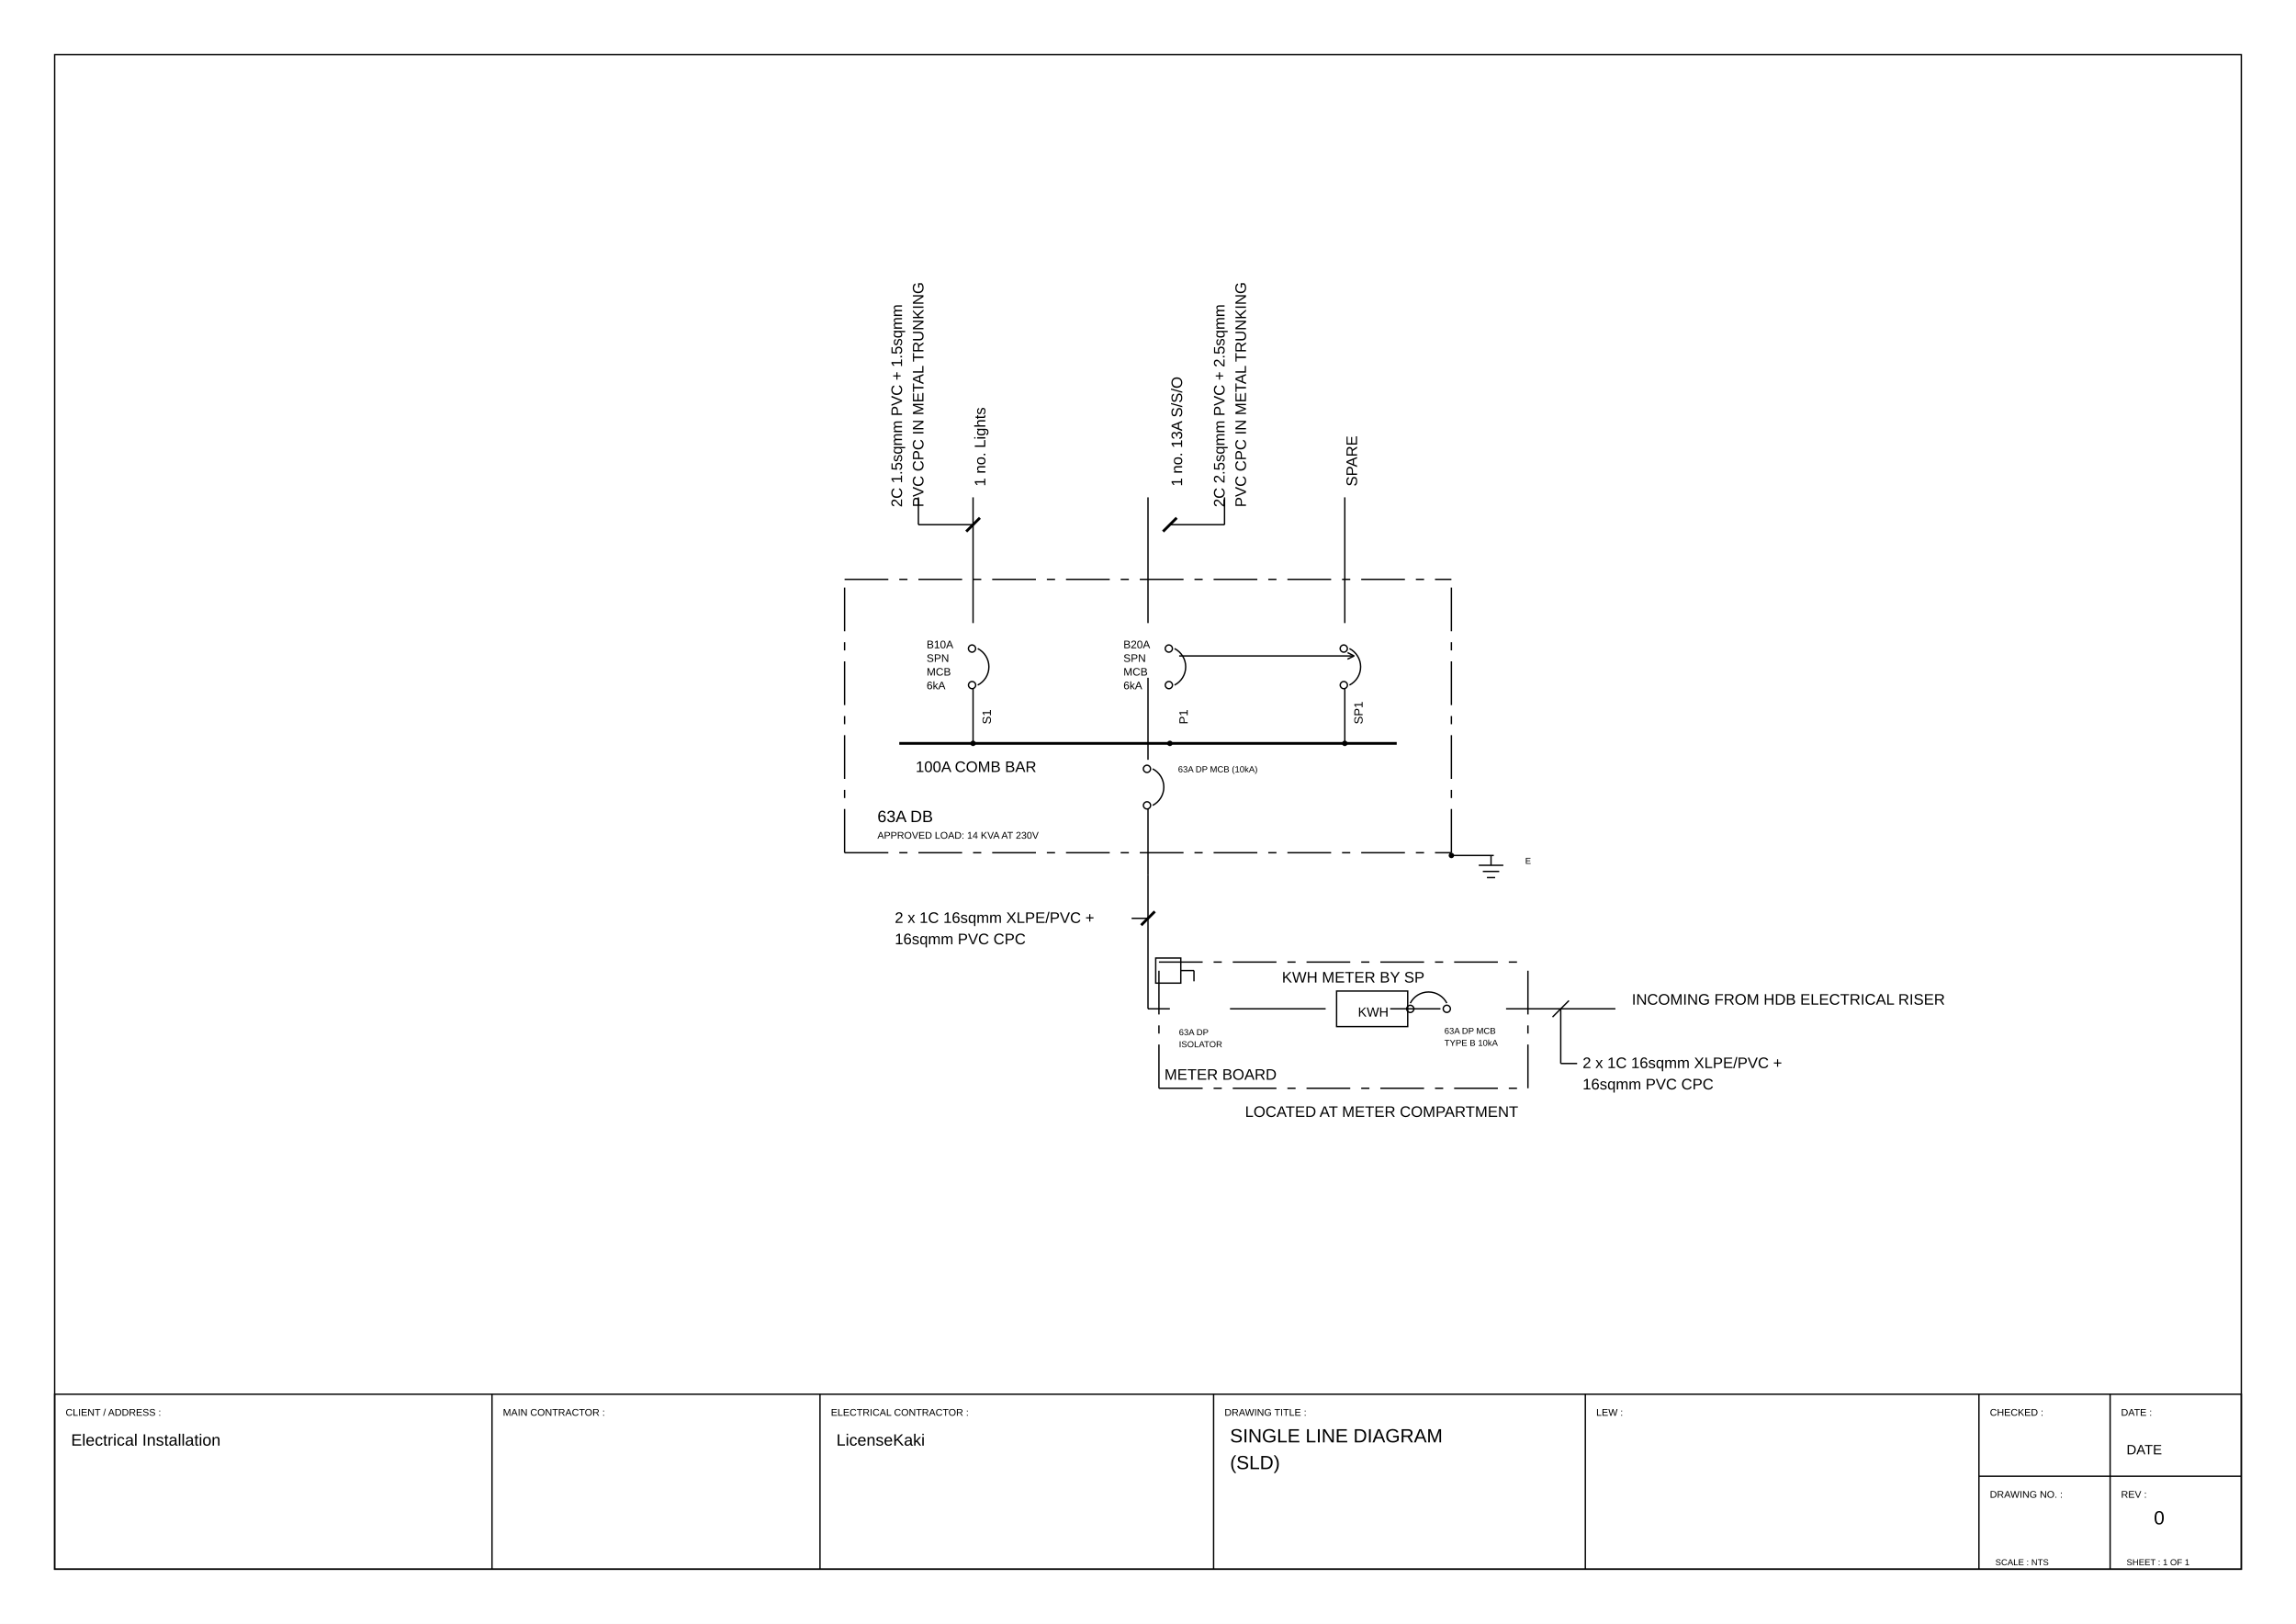
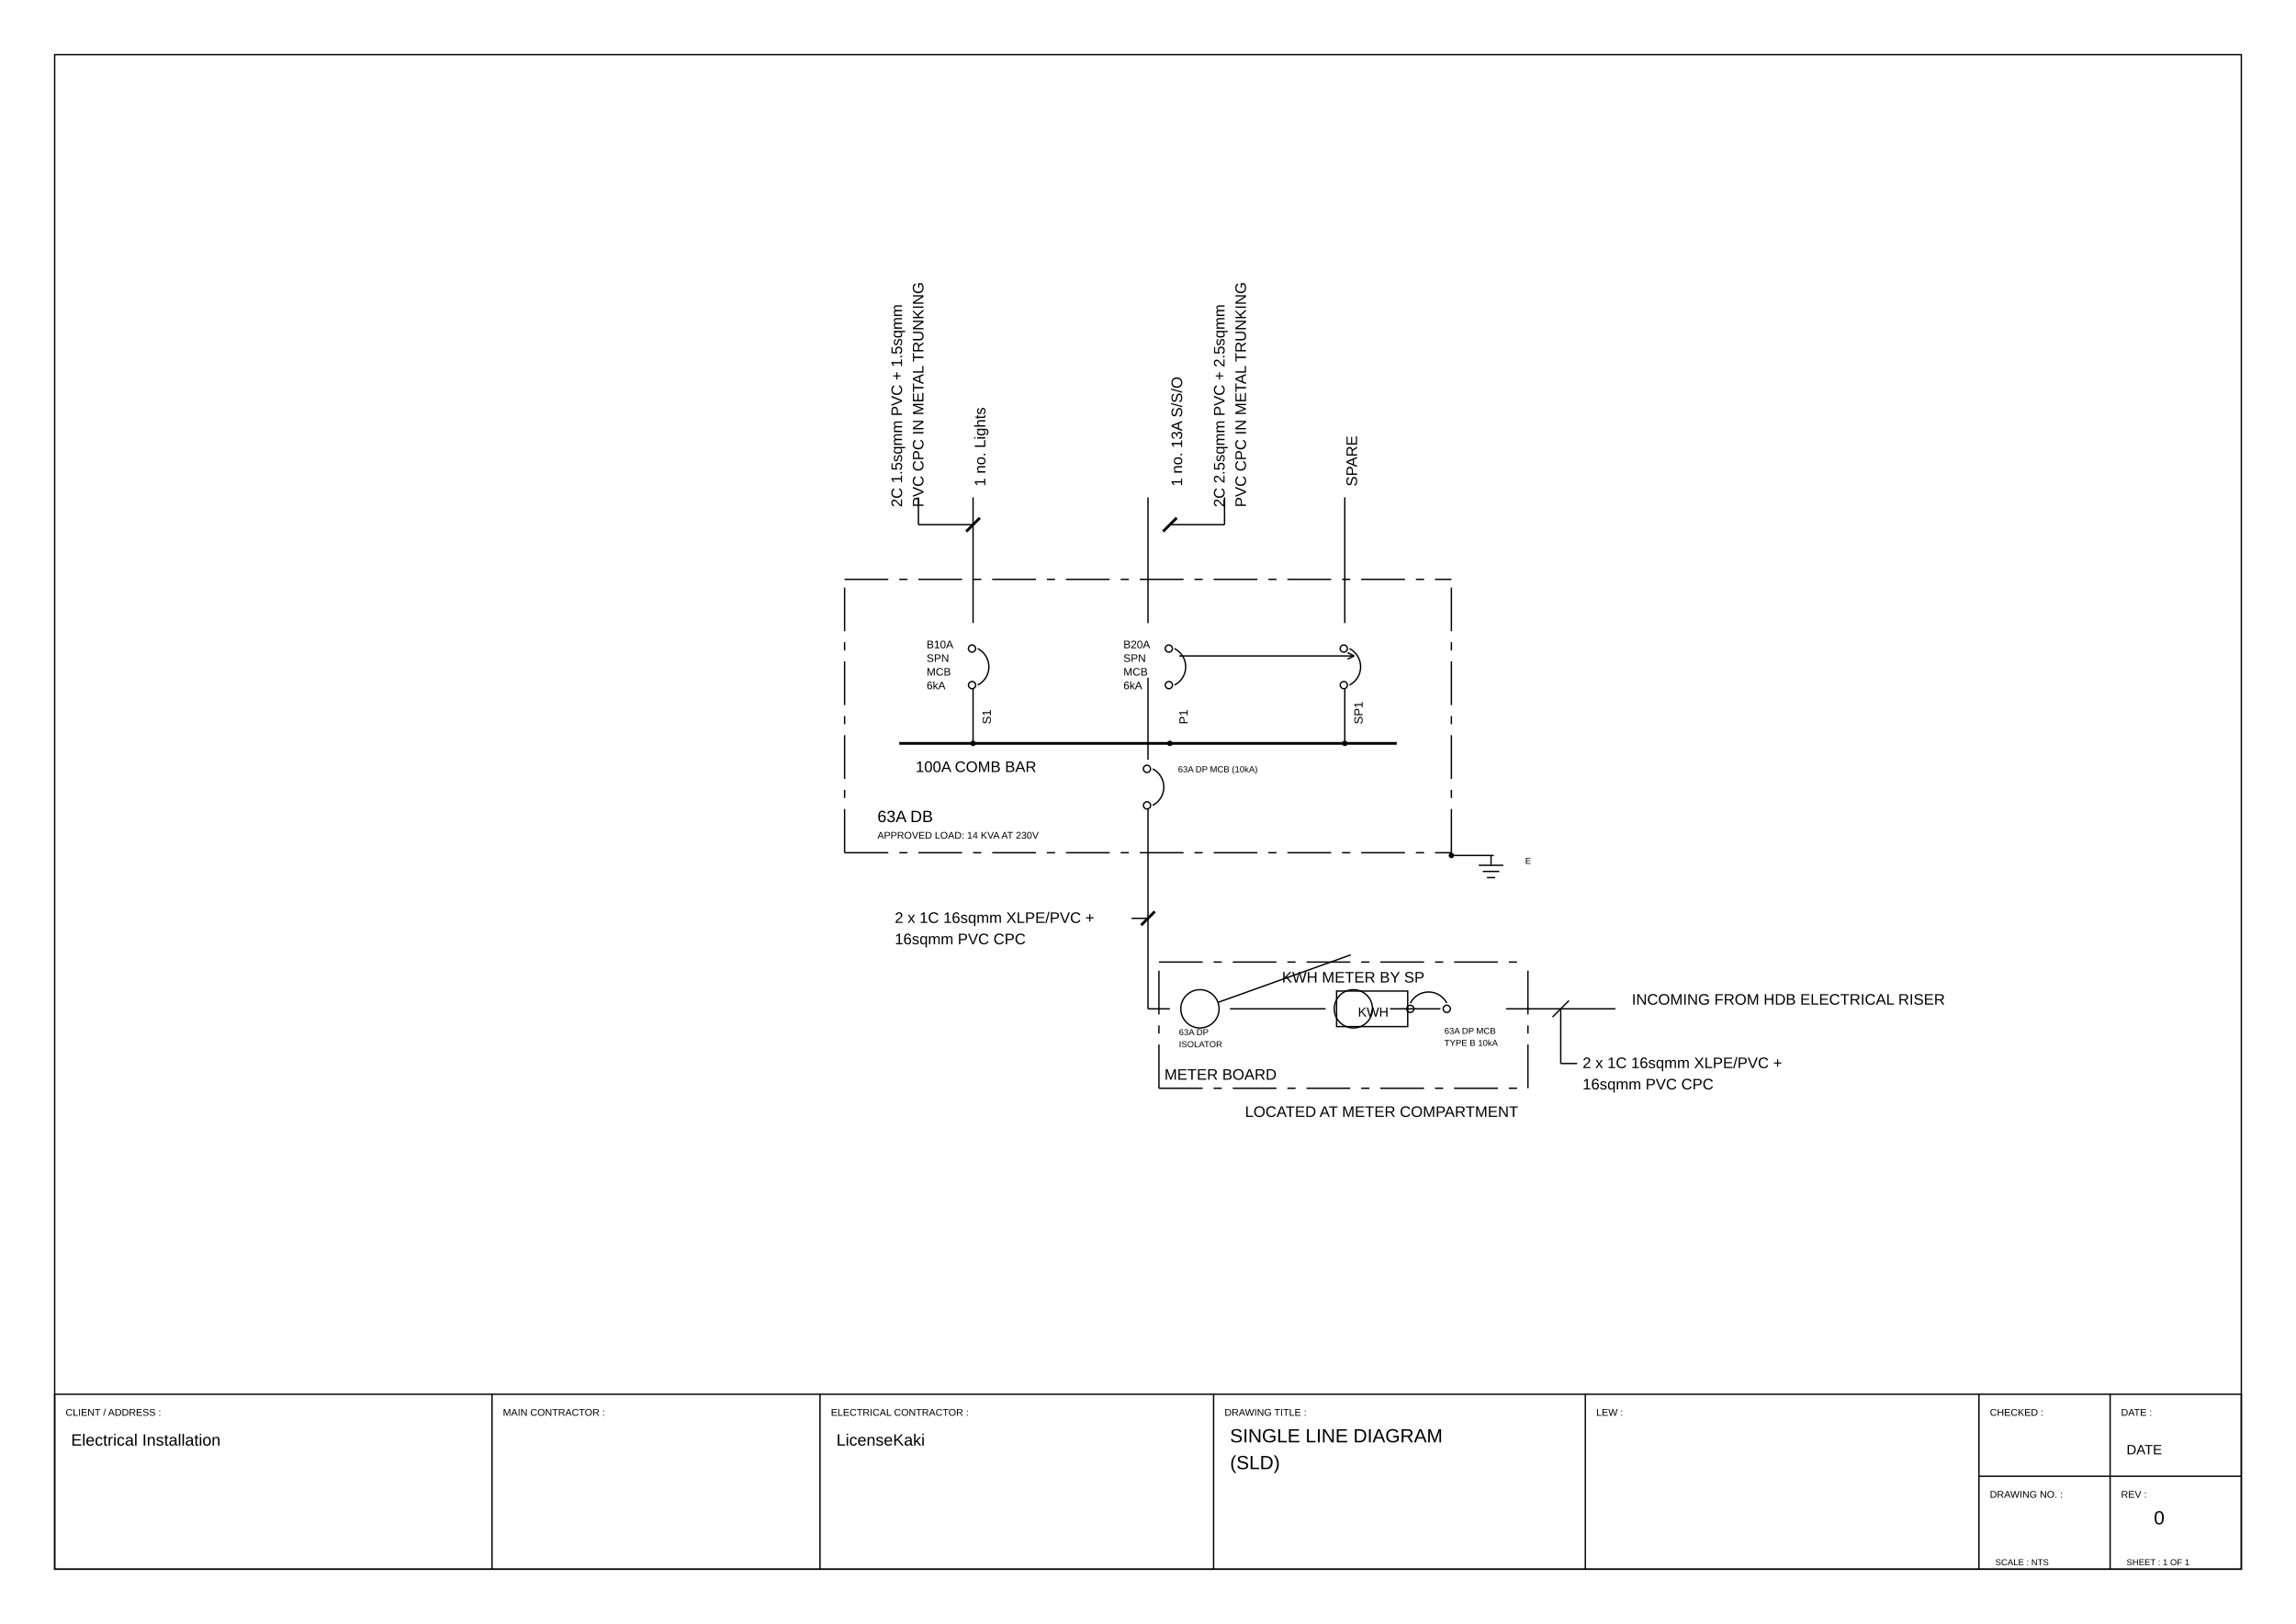
<svg xmlns="http://www.w3.org/2000/svg" viewBox="0 0 420.0 297.0" width="420.0mm" height="297.0mm">
  <rect width="420.0" height="297.0" fill="white" />
  <polygon points="10.00,287.00 410.00,287.00 410.00,10.00 10.00,10.00" stroke="#000000" stroke-width="0.25" fill="none" />
  <polygon points="10.00,287.00 410.00,287.00 410.00,255.00 10.00,255.00" stroke="#000000" stroke-width="0.25" fill="none" />
  <line x1="90.00" y1="255.00" x2="90.00" y2="287.00" stroke="#000000" stroke-width="0.25" fill="none" />
  <line x1="150.00" y1="255.00" x2="150.00" y2="287.00" stroke="#000000" stroke-width="0.25" fill="none" />
  <line x1="222.00" y1="255.00" x2="222.00" y2="287.00" stroke="#000000" stroke-width="0.25" fill="none" />
  <line x1="290.00" y1="255.00" x2="290.00" y2="287.00" stroke="#000000" stroke-width="0.25" fill="none" />
  <line x1="362.00" y1="255.00" x2="362.00" y2="287.00" stroke="#000000" stroke-width="0.25" fill="none" />
  <line x1="362.00" y1="270.00" x2="410.00" y2="270.00" stroke="#000000" stroke-width="0.25" fill="none" />
  <line x1="386.00" y1="255.00" x2="386.00" y2="287.00" stroke="#000000" stroke-width="0.25" fill="none" />
  <text x="12.00" y="258.94" font-family="Arial, Helvetica, sans-serif" font-size="1.8" fill="#000000">CLIENT / ADDRESS :</text>
  <text x="92.00" y="258.94" font-family="Arial, Helvetica, sans-serif" font-size="1.8" fill="#000000">MAIN CONTRACTOR :</text>
  <text x="152.00" y="258.94" font-family="Arial, Helvetica, sans-serif" font-size="1.8" fill="#000000">ELECTRICAL CONTRACTOR :</text>
  <text x="224.00" y="258.94" font-family="Arial, Helvetica, sans-serif" font-size="1.8" fill="#000000">DRAWING TITLE :</text>
  <text x="292.00" y="258.94" font-family="Arial, Helvetica, sans-serif" font-size="1.8" fill="#000000">LEW :</text>
  <text x="364.00" y="258.94" font-family="Arial, Helvetica, sans-serif" font-size="1.8" fill="#000000">CHECKED :</text>
  <text x="388.00" y="258.94" font-family="Arial, Helvetica, sans-serif" font-size="1.8" fill="#000000">DATE :</text>
  <text x="364.00" y="273.94" font-family="Arial, Helvetica, sans-serif" font-size="1.8" fill="#000000">DRAWING NO. :</text>
  <text x="388.00" y="273.94" font-family="Arial, Helvetica, sans-serif" font-size="1.8" fill="#000000">REV :</text>
-   <polygon points="211.41,179.81 216.00,179.81 216.00,175.22 211.41,175.22" stroke="#000000" stroke-width="0.25" fill="none" />
-   <line x1="216.00" y1="177.51" x2="218.41" y2="177.51" stroke="#000000" stroke-width="0.25" fill="none" />
-   <line x1="218.41" y1="177.51" x2="218.41" y2="179.48" stroke="#000000" stroke-width="0.25" fill="none" />
+   <circle cx="219.50" cy="184.51" r="3.50" stroke="#000000" stroke-width="0.25" fill="none" />
+   <circle cx="247.57" cy="184.51" r="3.50" stroke="#000000" stroke-width="0.25" fill="none" />
+   <polyline points="222.80,183.33 247.10,174.64" stroke="#000000" stroke-width="0.25" fill="none" />
  <text x="215.66" y="189.34" font-family="Arial, Helvetica, sans-serif" font-size="1.6" fill="#000000">
    <tspan x="215.66">63A DP</tspan>
    <tspan x="215.66" dy="2.2">ISOLATOR</tspan>
  </text>
  <polygon points="244.50,181.26 257.51,181.26 257.51,187.76 244.50,187.76" stroke="#000000" stroke-width="0.25" fill="none" />
  <text x="248.40" y="185.93" font-family="Arial, Helvetica, sans-serif" font-size="2.4" fill="#000000">KWH</text>
  <text x="234.50" y="179.70" font-family="Arial, Helvetica, sans-serif" font-size="2.8" fill="#000000">KWH METER BY SP</text>
  <path d="M 264.66,183.47 A 3.75,3.75 0 0,0 257.98,183.48" stroke="#000000" stroke-width="0.25" fill="none" />
  <circle cx="257.98" cy="184.52" r="0.66" stroke="#000000" stroke-width="0.25" fill="none" />
  <circle cx="264.66" cy="184.51" r="0.66" stroke="#000000" stroke-width="0.25" fill="none" />
  <text x="264.22" y="189.09" font-family="Arial, Helvetica, sans-serif" font-size="1.6" fill="#000000">
    <tspan x="264.22">63A DP MCB</tspan>
    <tspan x="264.22" dy="2.2">TYPE B 10kA</tspan>
  </text>
  <text x="298.50" y="183.75" font-family="Arial, Helvetica, sans-serif" font-size="2.8" fill="#000000">INCOMING FROM HDB ELECTRICAL RISER</text>
  <text x="289.50" y="195.35" font-family="Arial, Helvetica, sans-serif" font-size="2.8" fill="#000000">
    <tspan x="289.50">2 x 1C 16sqmm XLPE/PVC +</tspan>
    <tspan x="289.50" dy="3.9">16sqmm PVC CPC</tspan>
  </text>
  <text x="163.68" y="168.80" font-family="Arial, Helvetica, sans-serif" font-size="2.8" fill="#000000">
    <tspan x="163.68">2 x 1C 16sqmm XLPE/PVC +</tspan>
    <tspan x="163.68" dy="3.9">16sqmm PVC CPC</tspan>
  </text>
  <text x="213.00" y="197.48" font-family="Arial, Helvetica, sans-serif" font-size="2.8" fill="#000000">METER BOARD</text>
  <text x="227.75" y="204.28" font-family="Arial, Helvetica, sans-serif" font-size="2.8" fill="#000000">LOCATED AT METER COMPARTMENT</text>
  <path d="M 210.85,147.30 A 3.75,3.75 0 0,0 210.85,140.62" stroke="#000000" stroke-width="0.25" fill="none" />
  <circle cx="209.81" cy="140.62" r="0.66" stroke="#000000" stroke-width="0.25" fill="none" />
  <circle cx="209.82" cy="147.30" r="0.66" stroke="#000000" stroke-width="0.25" fill="none" />
  <text x="215.50" y="141.24" font-family="Arial, Helvetica, sans-serif" font-size="1.6" fill="#000000">63A DP MCB (10kA)</text>
  <line x1="164.50" y1="135.96" x2="255.50" y2="135.96" stroke="#000000" stroke-width="0.50" fill="none" />
  <text x="167.50" y="141.20" font-family="Arial, Helvetica, sans-serif" font-size="2.8" fill="#000000">100A COMB BAR</text>
  <text x="179.50" y="134.22" font-family="Arial, Helvetica, sans-serif" font-size="2.2" fill="#000000" transform="rotate(-90.0,179.50,132.46)">S1</text>
  <path d="M 178.85,125.30 A 3.75,3.75 0 0,0 178.85,118.62" stroke="#000000" stroke-width="0.25" fill="none" />
  <circle cx="177.81" cy="118.62" r="0.66" stroke="#000000" stroke-width="0.25" fill="none" />
  <circle cx="177.82" cy="125.30" r="0.66" stroke="#000000" stroke-width="0.25" fill="none" />
  <text x="169.50" y="118.56" font-family="Arial, Helvetica, sans-serif" font-size="2.0" fill="#000000">B10A</text>
  <text x="169.50" y="121.06" font-family="Arial, Helvetica, sans-serif" font-size="2.0" fill="#000000">SPN</text>
  <text x="169.50" y="123.56" font-family="Arial, Helvetica, sans-serif" font-size="2.0" fill="#000000">MCB</text>
  <text x="169.50" y="126.06" font-family="Arial, Helvetica, sans-serif" font-size="2.0" fill="#000000">6kA</text>
  <text x="178.00" y="91.20" font-family="Arial, Helvetica, sans-serif" font-size="2.8" fill="#000000" transform="rotate(-90.0,178.00,88.96)">1 no. Lights</text>
  <text x="215.50" y="134.22" font-family="Arial, Helvetica, sans-serif" font-size="2.2" fill="#000000" transform="rotate(-90.0,215.50,132.46)">P1</text>
  <path d="M 214.85,125.30 A 3.75,3.75 0 0,0 214.85,118.62" stroke="#000000" stroke-width="0.25" fill="none" />
  <circle cx="213.81" cy="118.62" r="0.66" stroke="#000000" stroke-width="0.25" fill="none" />
  <circle cx="213.82" cy="125.30" r="0.66" stroke="#000000" stroke-width="0.25" fill="none" />
  <text x="205.50" y="118.56" font-family="Arial, Helvetica, sans-serif" font-size="2.0" fill="#000000">B20A</text>
  <text x="205.50" y="121.06" font-family="Arial, Helvetica, sans-serif" font-size="2.0" fill="#000000">SPN</text>
  <text x="205.50" y="123.56" font-family="Arial, Helvetica, sans-serif" font-size="2.0" fill="#000000">MCB</text>
  <text x="205.50" y="126.06" font-family="Arial, Helvetica, sans-serif" font-size="2.0" fill="#000000">6kA</text>
  <text x="214.00" y="91.20" font-family="Arial, Helvetica, sans-serif" font-size="2.8" fill="#000000" transform="rotate(-90.0,214.00,88.96)">1 no. 13A S/S/O</text>
  <text x="247.50" y="134.22" font-family="Arial, Helvetica, sans-serif" font-size="2.2" fill="#000000" transform="rotate(-90.0,247.50,132.46)">SP1</text>
  <path d="M 246.85,125.30 A 3.75,3.75 0 0,0 246.85,118.62" stroke="#000000" stroke-width="0.25" fill="none" />
  <circle cx="245.81" cy="118.62" r="0.66" stroke="#000000" stroke-width="0.25" fill="none" />
  <circle cx="245.82" cy="125.30" r="0.66" stroke="#000000" stroke-width="0.25" fill="none" />
  <line x1="215.70" y1="119.97" x2="247.70" y2="119.97" stroke="#000000" stroke-width="0.25" fill="none" />
  <line x1="247.70" y1="119.97" x2="246.49" y2="120.56" stroke="#000000" stroke-width="0.25" fill="none" />
  <line x1="247.70" y1="119.97" x2="246.51" y2="119.36" stroke="#000000" stroke-width="0.25" fill="none" />
  <text x="246.00" y="91.20" font-family="Arial, Helvetica, sans-serif" font-size="2.8" fill="#000000" transform="rotate(-90.0,246.00,88.96)">SPARE</text>
  <text x="165.00" y="92.76" font-family="Arial, Helvetica, sans-serif" font-size="2.8" fill="#000000" transform="rotate(-90.0,165.00,92.76)">2C 1.5sqmm PVC + 1.5sqmm</text>
  <text x="168.92" y="92.76" font-family="Arial, Helvetica, sans-serif" font-size="2.8" fill="#000000" transform="rotate(-90.0,168.92,92.76)">PVC CPC IN METAL TRUNKING</text>
  <text x="224.00" y="92.76" font-family="Arial, Helvetica, sans-serif" font-size="2.8" fill="#000000" transform="rotate(-90.0,224.00,92.76)">2C 2.5sqmm PVC + 2.5sqmm</text>
  <text x="227.92" y="92.76" font-family="Arial, Helvetica, sans-serif" font-size="2.8" fill="#000000" transform="rotate(-90.0,227.92,92.76)">PVC CPC IN METAL TRUNKING</text>
  <text x="160.50" y="150.36" font-family="Arial, Helvetica, sans-serif" font-size="3.0" fill="#000000">63A DB</text>
  <text x="160.50" y="153.40" font-family="Arial, Helvetica, sans-serif" font-size="1.8" fill="#000000">APPROVED LOAD: 14 KVA AT 230V</text>
  <line x1="272.75" y1="156.46" x2="272.75" y2="158.26" stroke="#000000" stroke-width="0.25" fill="none" />
  <line x1="270.50" y1="158.26" x2="275.00" y2="158.26" stroke="#000000" stroke-width="0.25" fill="none" />
  <line x1="271.25" y1="159.38" x2="274.25" y2="159.38" stroke="#000000" stroke-width="0.25" fill="none" />
  <line x1="272.00" y1="160.51" x2="273.50" y2="160.51" stroke="#000000" stroke-width="0.25" fill="none" />
  <text x="279.00" y="157.99" font-family="Arial, Helvetica, sans-serif" font-size="1.6" fill="#000000">E</text>
  <line x1="210.00" y1="184.51" x2="214.00" y2="184.51" stroke="#000000" stroke-width="0.25" fill="none" />
  <line x1="225.00" y1="184.51" x2="242.50" y2="184.51" stroke="#000000" stroke-width="0.25" fill="none" />
  <line x1="254.30" y1="184.51" x2="263.50" y2="184.51" stroke="#000000" stroke-width="0.25" fill="none" />
  <line x1="275.50" y1="184.51" x2="295.50" y2="184.51" stroke="#000000" stroke-width="0.25" fill="none" />
  <line x1="284.00" y1="186.01" x2="287.00" y2="183.01" stroke="#000000" stroke-width="0.25" fill="none" />
  <line x1="285.50" y1="184.51" x2="285.50" y2="194.51" stroke="#000000" stroke-width="0.25" fill="none" />
  <line x1="285.50" y1="194.51" x2="288.50" y2="194.51" stroke="#000000" stroke-width="0.25" fill="none" />
  <line x1="210.00" y1="184.51" x2="210.00" y2="159.96" stroke="#000000" stroke-width="0.25" fill="none" />
  <line x1="210.00" y1="167.96" x2="207.00" y2="167.96" stroke="#000000" stroke-width="0.25" fill="none" />
  <line x1="210.00" y1="159.96" x2="210.00" y2="147.96" stroke="#000000" stroke-width="0.25" fill="none" />
  <line x1="210.00" y1="138.96" x2="210.00" y2="135.96" stroke="#000000" stroke-width="0.25" fill="none" />
  <line x1="178.00" y1="135.96" x2="178.00" y2="125.96" stroke="#000000" stroke-width="0.25" fill="none" />
  <line x1="178.00" y1="113.96" x2="178.00" y2="90.96" stroke="#000000" stroke-width="0.25" fill="none" />
  <line x1="210.00" y1="135.96" x2="210.00" y2="123.96" stroke="#000000" stroke-width="0.25" fill="none" />
  <line x1="210.00" y1="113.96" x2="210.00" y2="90.96" stroke="#000000" stroke-width="0.25" fill="none" />
  <line x1="246.00" y1="135.96" x2="246.00" y2="125.96" stroke="#000000" stroke-width="0.25" fill="none" />
  <line x1="246.00" y1="113.96" x2="246.00" y2="90.96" stroke="#000000" stroke-width="0.25" fill="none" />
  <line x1="168.00" y1="95.96" x2="178.00" y2="95.96" stroke="#000000" stroke-width="0.25" fill="none" />
  <line x1="168.00" y1="95.96" x2="168.00" y2="90.96" stroke="#000000" stroke-width="0.25" fill="none" />
  <line x1="214.00" y1="95.96" x2="224.00" y2="95.96" stroke="#000000" stroke-width="0.25" fill="none" />
  <line x1="224.00" y1="95.96" x2="224.00" y2="90.96" stroke="#000000" stroke-width="0.25" fill="none" />
  <line x1="265.50" y1="156.46" x2="273.25" y2="156.46" stroke="#000000" stroke-width="0.25" fill="none" />
  <line x1="208.75" y1="169.21" x2="211.25" y2="166.71" stroke="#000000" stroke-width="0.50" fill="none" />
  <line x1="176.75" y1="97.21" x2="179.25" y2="94.71" stroke="#000000" stroke-width="0.50" fill="none" />
  <line x1="212.75" y1="97.21" x2="215.25" y2="94.71" stroke="#000000" stroke-width="0.50" fill="none" />
  <line x1="212.00" y1="199.04" x2="220.00" y2="199.04" stroke="#000000" stroke-width="0.25" fill="none" />
  <line x1="222.00" y1="199.04" x2="223.50" y2="199.04" stroke="#000000" stroke-width="0.25" fill="none" />
  <line x1="225.50" y1="199.04" x2="233.50" y2="199.04" stroke="#000000" stroke-width="0.25" fill="none" />
  <line x1="235.50" y1="199.04" x2="237.00" y2="199.04" stroke="#000000" stroke-width="0.25" fill="none" />
  <line x1="239.00" y1="199.04" x2="247.00" y2="199.04" stroke="#000000" stroke-width="0.25" fill="none" />
  <line x1="249.00" y1="199.04" x2="250.50" y2="199.04" stroke="#000000" stroke-width="0.25" fill="none" />
  <line x1="252.50" y1="199.04" x2="260.50" y2="199.04" stroke="#000000" stroke-width="0.25" fill="none" />
  <line x1="262.50" y1="199.04" x2="264.00" y2="199.04" stroke="#000000" stroke-width="0.25" fill="none" />
  <line x1="266.00" y1="199.04" x2="274.00" y2="199.04" stroke="#000000" stroke-width="0.25" fill="none" />
  <line x1="276.00" y1="199.04" x2="277.50" y2="199.04" stroke="#000000" stroke-width="0.25" fill="none" />
  <line x1="212.00" y1="175.96" x2="220.00" y2="175.96" stroke="#000000" stroke-width="0.25" fill="none" />
  <line x1="222.00" y1="175.96" x2="223.50" y2="175.96" stroke="#000000" stroke-width="0.25" fill="none" />
  <line x1="225.50" y1="175.96" x2="233.50" y2="175.96" stroke="#000000" stroke-width="0.25" fill="none" />
  <line x1="235.50" y1="175.96" x2="237.00" y2="175.96" stroke="#000000" stroke-width="0.25" fill="none" />
  <line x1="239.00" y1="175.96" x2="247.00" y2="175.96" stroke="#000000" stroke-width="0.25" fill="none" />
  <line x1="249.00" y1="175.96" x2="250.50" y2="175.96" stroke="#000000" stroke-width="0.25" fill="none" />
  <line x1="252.50" y1="175.96" x2="260.50" y2="175.96" stroke="#000000" stroke-width="0.25" fill="none" />
  <line x1="262.50" y1="175.96" x2="264.00" y2="175.96" stroke="#000000" stroke-width="0.25" fill="none" />
  <line x1="266.00" y1="175.96" x2="274.00" y2="175.96" stroke="#000000" stroke-width="0.25" fill="none" />
  <line x1="276.00" y1="175.96" x2="277.50" y2="175.96" stroke="#000000" stroke-width="0.25" fill="none" />
  <line x1="212.00" y1="199.04" x2="212.00" y2="191.04" stroke="#000000" stroke-width="0.25" fill="none" />
  <line x1="212.00" y1="189.04" x2="212.00" y2="187.54" stroke="#000000" stroke-width="0.25" fill="none" />
  <line x1="212.00" y1="185.54" x2="212.00" y2="177.54" stroke="#000000" stroke-width="0.25" fill="none" />
  <line x1="279.50" y1="199.04" x2="279.50" y2="191.04" stroke="#000000" stroke-width="0.25" fill="none" />
  <line x1="279.50" y1="189.04" x2="279.50" y2="187.54" stroke="#000000" stroke-width="0.25" fill="none" />
  <line x1="279.50" y1="185.54" x2="279.50" y2="177.54" stroke="#000000" stroke-width="0.25" fill="none" />
  <line x1="154.50" y1="155.96" x2="162.50" y2="155.96" stroke="#000000" stroke-width="0.25" fill="none" />
  <line x1="164.50" y1="155.96" x2="166.00" y2="155.96" stroke="#000000" stroke-width="0.25" fill="none" />
  <line x1="168.00" y1="155.96" x2="176.00" y2="155.96" stroke="#000000" stroke-width="0.25" fill="none" />
  <line x1="178.00" y1="155.96" x2="179.50" y2="155.96" stroke="#000000" stroke-width="0.25" fill="none" />
  <line x1="181.50" y1="155.96" x2="189.50" y2="155.96" stroke="#000000" stroke-width="0.25" fill="none" />
  <line x1="191.50" y1="155.96" x2="193.00" y2="155.96" stroke="#000000" stroke-width="0.25" fill="none" />
  <line x1="195.00" y1="155.96" x2="203.00" y2="155.96" stroke="#000000" stroke-width="0.25" fill="none" />
  <line x1="205.00" y1="155.96" x2="206.50" y2="155.96" stroke="#000000" stroke-width="0.25" fill="none" />
  <line x1="208.50" y1="155.96" x2="216.50" y2="155.96" stroke="#000000" stroke-width="0.25" fill="none" />
  <line x1="218.50" y1="155.96" x2="220.00" y2="155.96" stroke="#000000" stroke-width="0.25" fill="none" />
  <line x1="222.00" y1="155.96" x2="230.00" y2="155.96" stroke="#000000" stroke-width="0.25" fill="none" />
  <line x1="232.00" y1="155.96" x2="233.50" y2="155.96" stroke="#000000" stroke-width="0.25" fill="none" />
  <line x1="235.50" y1="155.96" x2="243.50" y2="155.96" stroke="#000000" stroke-width="0.25" fill="none" />
  <line x1="245.50" y1="155.96" x2="247.00" y2="155.96" stroke="#000000" stroke-width="0.25" fill="none" />
  <line x1="249.00" y1="155.96" x2="257.00" y2="155.96" stroke="#000000" stroke-width="0.25" fill="none" />
  <line x1="259.00" y1="155.96" x2="260.50" y2="155.96" stroke="#000000" stroke-width="0.25" fill="none" />
  <line x1="262.50" y1="155.96" x2="265.50" y2="155.96" stroke="#000000" stroke-width="0.25" fill="none" />
  <line x1="154.50" y1="105.96" x2="162.50" y2="105.96" stroke="#000000" stroke-width="0.25" fill="none" />
  <line x1="164.50" y1="105.96" x2="166.00" y2="105.96" stroke="#000000" stroke-width="0.25" fill="none" />
  <line x1="168.00" y1="105.96" x2="176.00" y2="105.96" stroke="#000000" stroke-width="0.25" fill="none" />
  <line x1="178.00" y1="105.96" x2="179.50" y2="105.96" stroke="#000000" stroke-width="0.25" fill="none" />
  <line x1="181.50" y1="105.96" x2="189.50" y2="105.96" stroke="#000000" stroke-width="0.25" fill="none" />
  <line x1="191.50" y1="105.96" x2="193.00" y2="105.96" stroke="#000000" stroke-width="0.25" fill="none" />
  <line x1="195.00" y1="105.96" x2="203.00" y2="105.96" stroke="#000000" stroke-width="0.25" fill="none" />
  <line x1="205.00" y1="105.96" x2="206.50" y2="105.96" stroke="#000000" stroke-width="0.25" fill="none" />
  <line x1="208.50" y1="105.96" x2="216.50" y2="105.96" stroke="#000000" stroke-width="0.25" fill="none" />
  <line x1="218.50" y1="105.96" x2="220.00" y2="105.96" stroke="#000000" stroke-width="0.25" fill="none" />
  <line x1="222.00" y1="105.96" x2="230.00" y2="105.96" stroke="#000000" stroke-width="0.25" fill="none" />
  <line x1="232.00" y1="105.96" x2="233.50" y2="105.96" stroke="#000000" stroke-width="0.25" fill="none" />
  <line x1="235.50" y1="105.96" x2="243.50" y2="105.96" stroke="#000000" stroke-width="0.25" fill="none" />
  <line x1="245.50" y1="105.96" x2="247.00" y2="105.96" stroke="#000000" stroke-width="0.25" fill="none" />
  <line x1="249.00" y1="105.96" x2="257.00" y2="105.96" stroke="#000000" stroke-width="0.25" fill="none" />
  <line x1="259.00" y1="105.96" x2="260.50" y2="105.96" stroke="#000000" stroke-width="0.25" fill="none" />
  <line x1="262.50" y1="105.96" x2="265.50" y2="105.96" stroke="#000000" stroke-width="0.25" fill="none" />
  <line x1="154.50" y1="155.96" x2="154.50" y2="147.96" stroke="#000000" stroke-width="0.25" fill="none" />
  <line x1="154.50" y1="145.96" x2="154.50" y2="144.46" stroke="#000000" stroke-width="0.25" fill="none" />
  <line x1="154.50" y1="142.46" x2="154.50" y2="134.46" stroke="#000000" stroke-width="0.25" fill="none" />
  <line x1="154.50" y1="132.46" x2="154.50" y2="130.96" stroke="#000000" stroke-width="0.25" fill="none" />
  <line x1="154.50" y1="128.96" x2="154.50" y2="120.96" stroke="#000000" stroke-width="0.25" fill="none" />
  <line x1="154.50" y1="118.96" x2="154.50" y2="117.46" stroke="#000000" stroke-width="0.25" fill="none" />
  <line x1="154.50" y1="115.46" x2="154.50" y2="107.46" stroke="#000000" stroke-width="0.25" fill="none" />
  <line x1="265.50" y1="155.96" x2="265.50" y2="147.96" stroke="#000000" stroke-width="0.25" fill="none" />
  <line x1="265.50" y1="145.96" x2="265.50" y2="144.46" stroke="#000000" stroke-width="0.25" fill="none" />
  <line x1="265.50" y1="142.46" x2="265.50" y2="134.46" stroke="#000000" stroke-width="0.25" fill="none" />
  <line x1="265.50" y1="132.46" x2="265.50" y2="130.96" stroke="#000000" stroke-width="0.25" fill="none" />
  <line x1="265.50" y1="128.96" x2="265.50" y2="120.96" stroke="#000000" stroke-width="0.25" fill="none" />
  <line x1="265.50" y1="118.96" x2="265.50" y2="117.46" stroke="#000000" stroke-width="0.25" fill="none" />
  <line x1="265.50" y1="115.46" x2="265.50" y2="107.46" stroke="#000000" stroke-width="0.25" fill="none" />
  <circle cx="178.00" cy="135.96" r="0.50" fill="rgb(0,0,0)" stroke="none" />
  <circle cx="214.00" cy="135.96" r="0.50" fill="rgb(0,0,0)" stroke="none" />
  <circle cx="246.00" cy="135.96" r="0.50" fill="rgb(0,0,0)" stroke="none" />
  <circle cx="265.50" cy="156.46" r="0.50" fill="rgb(0,0,0)" stroke="none" />
  <text x="13.00" y="264.40" font-family="Arial, Helvetica, sans-serif" font-size="3.0" fill="#000000">Electrical Installation</text>
  <text x="153.00" y="264.40" font-family="Arial, Helvetica, sans-serif" font-size="3.0" fill="#000000">LicenseKaki</text>
  <text x="225.00" y="263.80" font-family="Arial, Helvetica, sans-serif" font-size="3.5" fill="#000000">
    <tspan x="225.00">SINGLE LINE DIAGRAM</tspan>
    <tspan x="225.00" dy="4.9">(SLD)</tspan>
  </text>
  <text x="389.00" y="266.00" font-family="Arial, Helvetica, sans-serif" font-size="2.5" fill="#000000">DATE</text>
  <text x="365.00" y="278.00" font-family="Arial, Helvetica, sans-serif" font-size="2.5" fill="#000000" />
  <text x="394.00" y="278.80" font-family="Arial, Helvetica, sans-serif" font-size="3.5" fill="#000000">0</text>
  <text x="365.00" y="286.28" font-family="Arial, Helvetica, sans-serif" font-size="1.6" fill="#000000">SCALE : NTS</text>
  <text x="389.00" y="286.28" font-family="Arial, Helvetica, sans-serif" font-size="1.6" fill="#000000">SHEET : 1 OF 1</text>
</svg>
